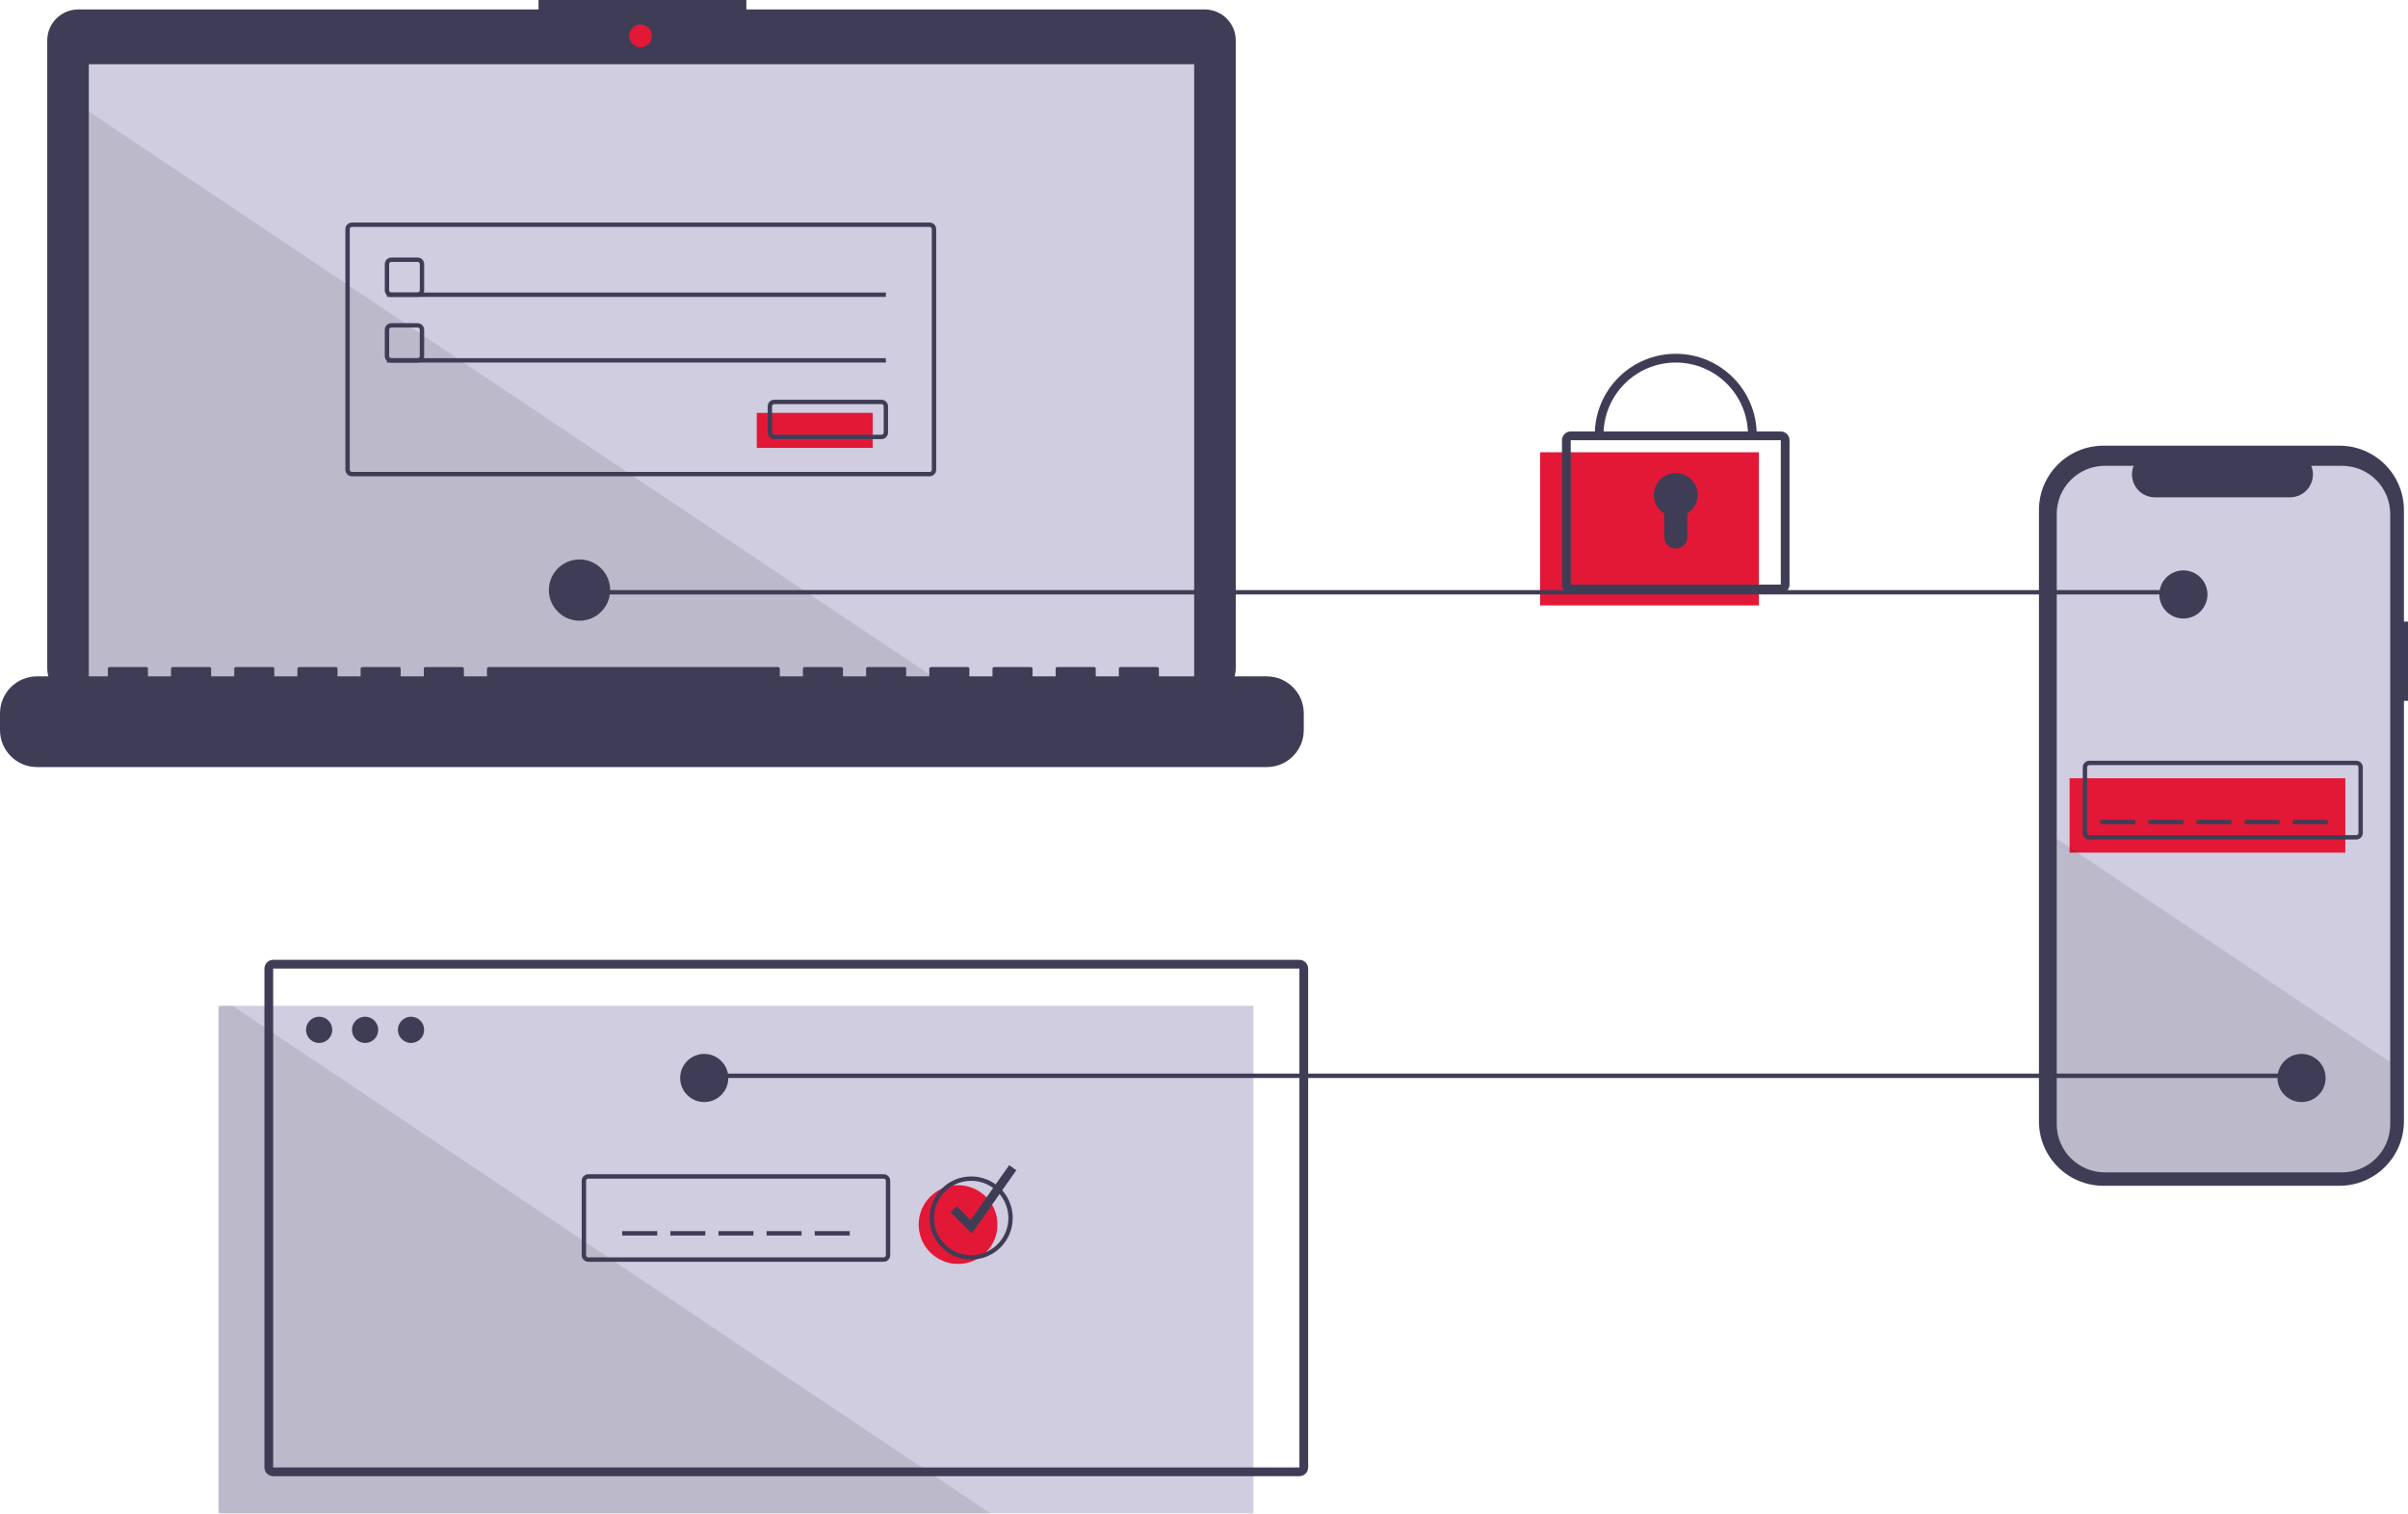
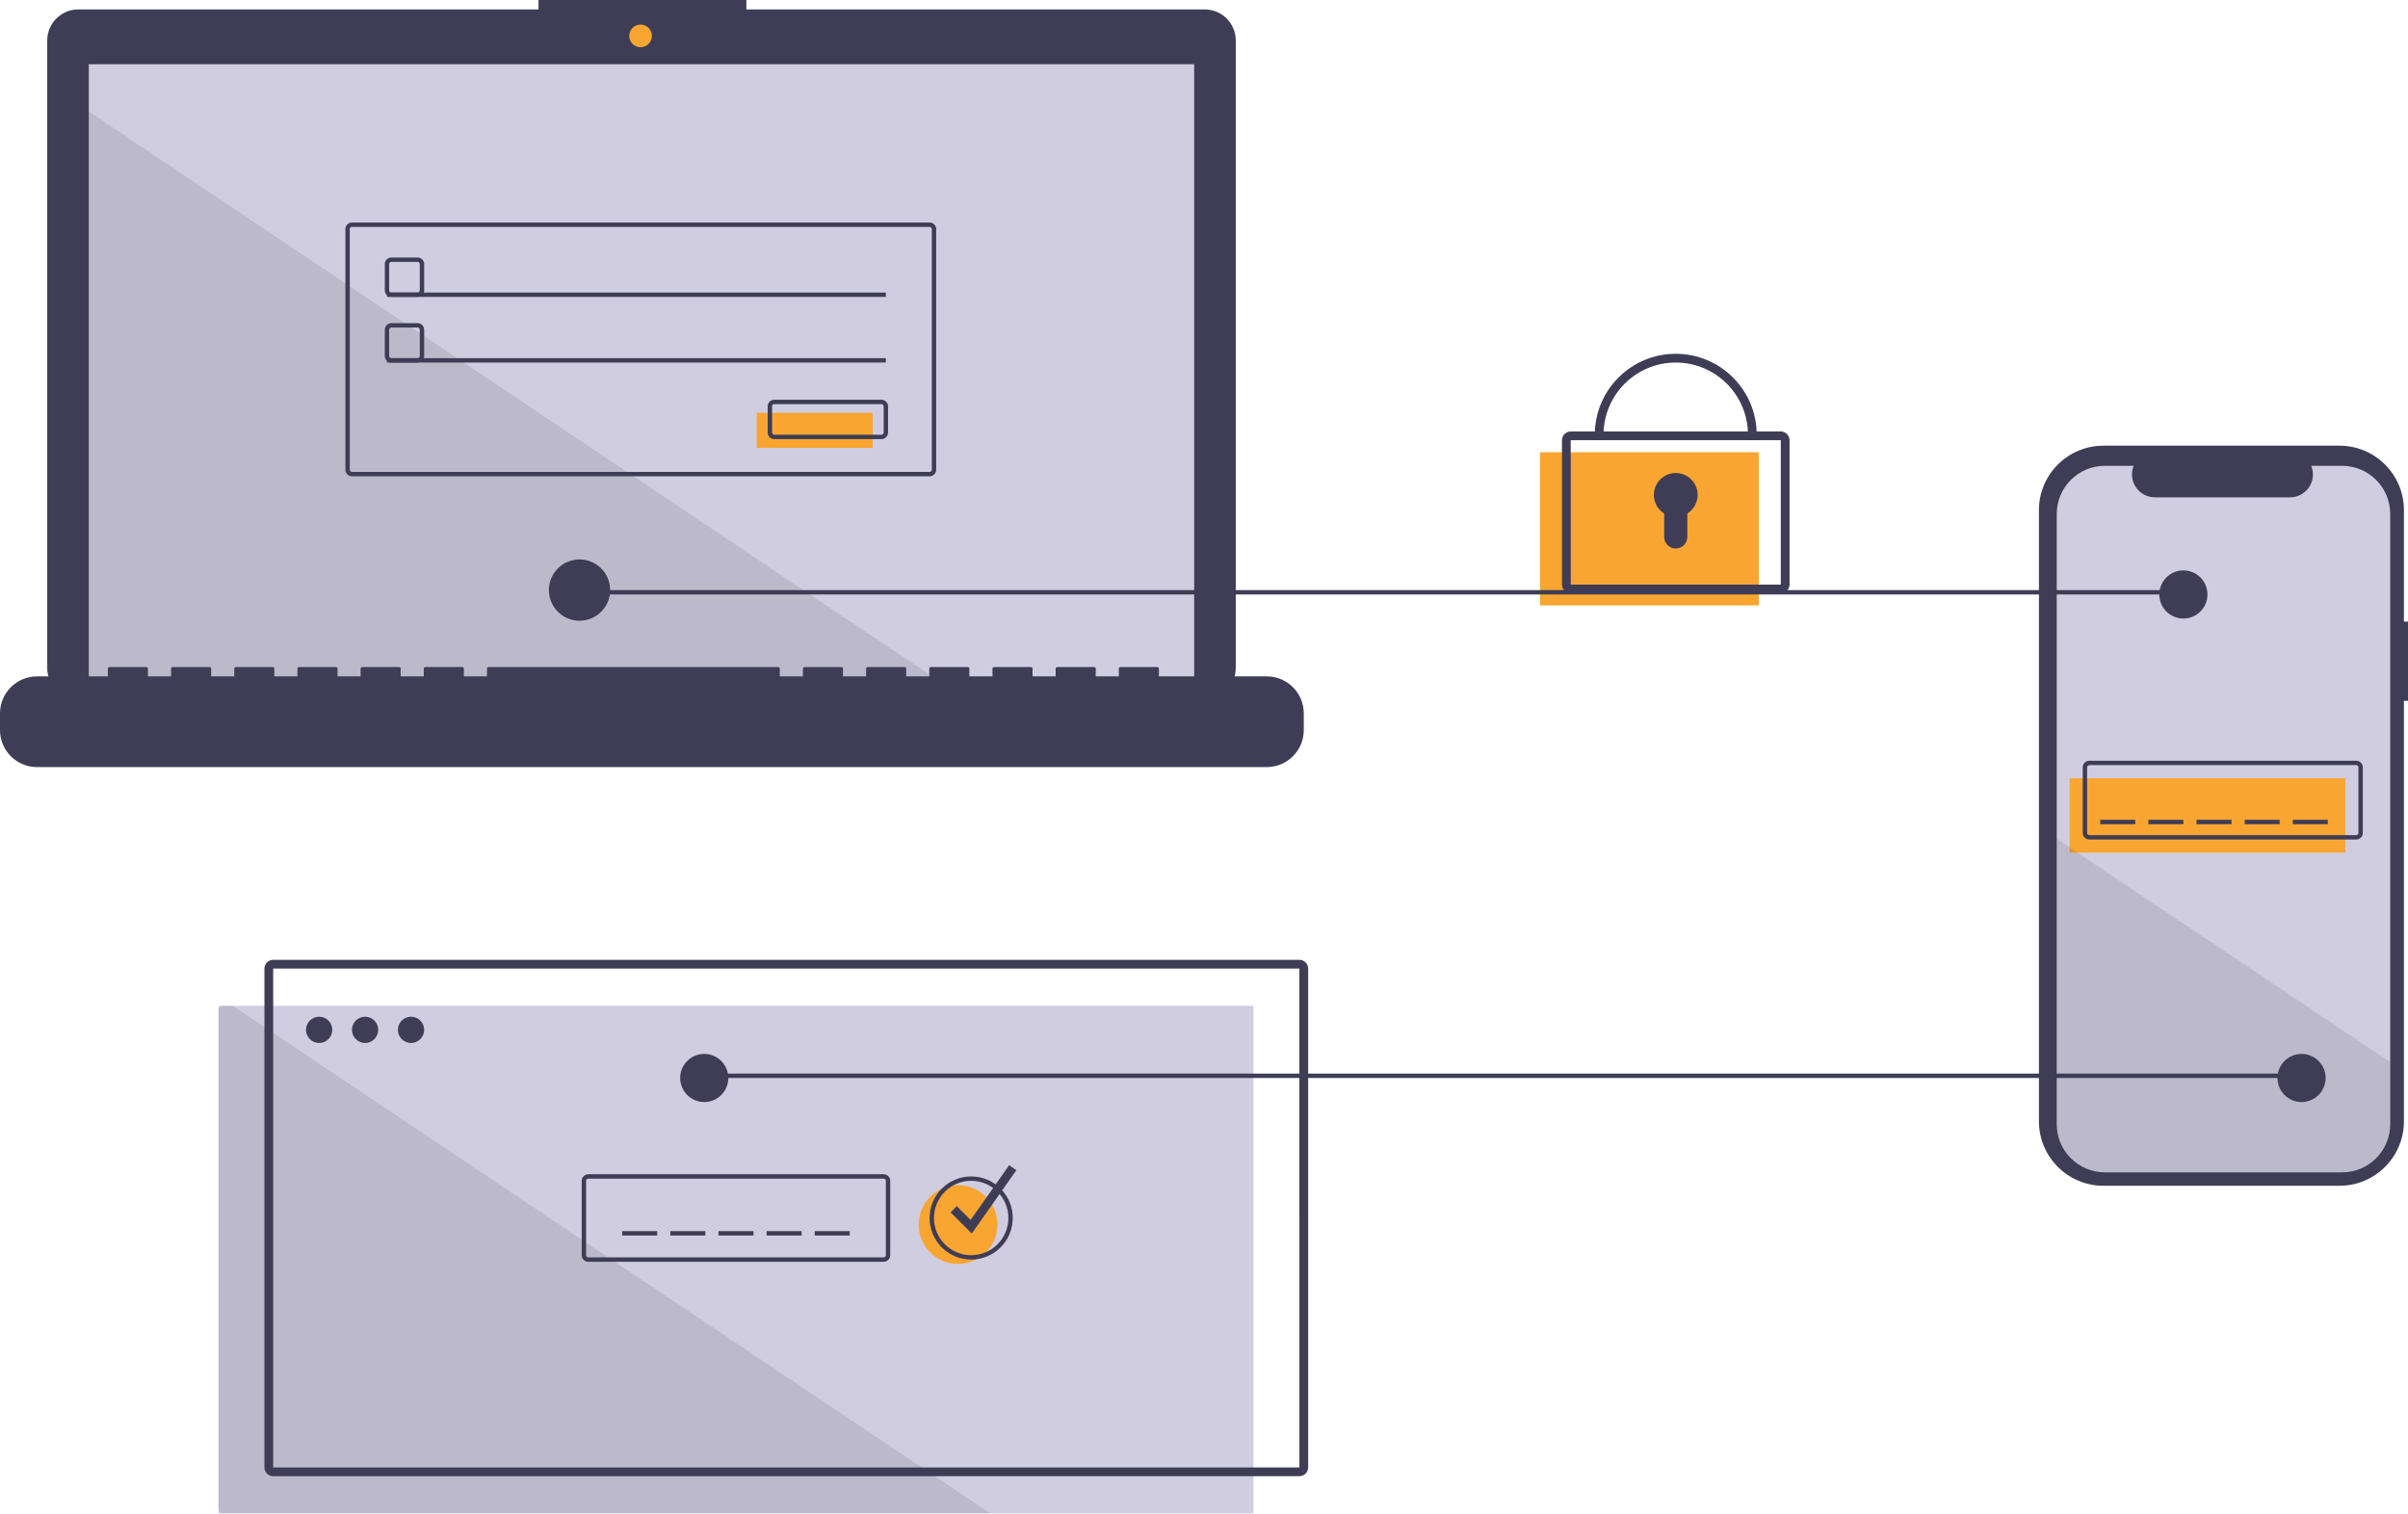
<svg xmlns="http://www.w3.org/2000/svg" data-name="Layer 1" width="1100.501" height="691.707" viewBox="0 0 1100.501 691.707">
  <path d="M1150.25,388.237h-1.859V337.322a29.468,29.468,0,0,0-29.469-29.469H1011.052a29.468,29.468,0,0,0-29.469,29.469V616.648a29.469,29.469,0,0,0,29.469,29.469h107.871a29.469,29.469,0,0,0,29.469-29.469V424.48h1.859Z" transform="translate(-49.74968 -104.1466)" fill="#3f3d56" />
  <path d="M1142.121,339.053v278.92a22.011,22.011,0,0,1-22.01,22.01h-108.39a22.002,22.002,0,0,1-22-22.01v-278.92a22,22,0,0,1,22-22h13.15a10.461,10.461,0,0,0,9.68,14.4h61.8a10.44,10.44,0,0,0,9.68-14.4H1120.111A22.009,22.009,0,0,1,1142.121,339.053Z" transform="translate(-49.74968 -104.1466)" fill="#d0cde1" />
-   <rect x="945.851" y="355.707" width="126" height="34" fill="#e31837" />
+   <rect x="945.851" y="355.707" width="126" height="34" fill="#f8a532" />
  <path d="M1126.601,487.853h-122a3.003,3.003,0,0,1-3-3v-30a3.003,3.003,0,0,1,3-3h122a3.003,3.003,0,0,1,3,3v30A3.003,3.003,0,0,1,1126.601,487.853Zm-122-34a1.001,1.001,0,0,0-1,1v30a1.001,1.001,0,0,0,1,1h122a1.001,1.001,0,0,0,1-1v-30a1.001,1.001,0,0,0-1-1Z" transform="translate(-49.74968 -104.1466)" fill="#3f3d56" />
  <rect x="959.851" y="374.707" width="16" height="2" fill="#3f3d56" />
  <rect x="981.851" y="374.707" width="16" height="2" fill="#3f3d56" />
  <rect x="1003.851" y="374.707" width="16" height="2" fill="#3f3d56" />
  <rect x="1025.851" y="374.707" width="16" height="2" fill="#3f3d56" />
  <rect x="1047.851" y="374.707" width="16" height="2" fill="#3f3d56" />
  <path d="M1142.121,589.613v28.36a22.011,22.011,0,0,1-22.01,22.01h-108.39a22.002,22.002,0,0,1-22-22.01v-130.46Z" transform="translate(-49.74968 -104.1466)" opacity="0.1" />
  <rect x="99.851" y="459.707" width="473" height="232" fill="#d0cde1" />
  <path d="M502.351,795.853H151.601a2.006,2.006,0,0,1-2-2v-228a2.006,2.006,0,0,1,2-2h4.44Z" transform="translate(-49.74968 -104.1466)" opacity="0.1" />
  <rect x="318.851" y="490.707" width="733" height="2" fill="#3f3d56" />
  <path d="M600.343,108.464H390.853v-4.318H295.862v4.318H85.509a14.17,14.17,0,0,0-14.17,14.17V409.491a14.17,14.17,0,0,0,14.17,14.17H600.343a14.17,14.17,0,0,0,14.17-14.17V122.635A14.17,14.17,0,0,0,600.343,108.464Z" transform="translate(-49.74968 -104.1466)" fill="#3f3d56" />
  <rect x="40.591" y="29.357" width="505.17" height="284.98" fill="#d0cde1" />
-   <circle cx="292.744" cy="16.407" r="5.181" fill="#e31837" />
+   <circle cx="292.744" cy="16.407" r="5.181" fill="#f8a532" />
  <path d="M240.601,239.853h-12a3.003,3.003,0,0,1-3-3v-12a3.003,3.003,0,0,1,3-3h12a3.003,3.003,0,0,1,3,3v12A3.003,3.003,0,0,1,240.601,239.853Zm-12-16a1.001,1.001,0,0,0-1,1v12a1.001,1.001,0,0,0,1,1h12a1.001,1.001,0,0,0,1-1v-12a1.001,1.001,0,0,0-1-1Z" transform="translate(-49.74968 -104.1466)" fill="#3f3d56" />
  <rect x="176.851" y="133.707" width="228" height="2" fill="#3f3d56" />
-   <rect x="345.851" y="188.707" width="53" height="16" fill="#e31837" />
+   <rect x="345.851" y="188.707" width="53" height="16" fill="#f8a532" />
  <path d="M452.601,304.853h-49a3.003,3.003,0,0,1-3-3v-12a3.003,3.003,0,0,1,3-3h49a3.003,3.003,0,0,1,3,3v12A3.003,3.003,0,0,1,452.601,304.853Zm-49-16a1.001,1.001,0,0,0-1,1v12a1.001,1.001,0,0,0,1,1h49a1.001,1.001,0,0,0,1-1v-12a1.001,1.001,0,0,0-1-1Z" transform="translate(-49.74968 -104.1466)" fill="#3f3d56" />
-   <rect x="703.851" y="206.707" width="100" height="70" fill="#e31837" />
+   <rect x="703.851" y="206.707" width="100" height="70" fill="#f8a532" />
  <path d="M863.601,375.353h-96a4.004,4.004,0,0,1-4-4v-66a4.004,4.004,0,0,1,4-4h96a4.004,4.004,0,0,1,4,4v66A4.004,4.004,0,0,1,863.601,375.353Zm-96-70v66H863.604l-.003-66Z" transform="translate(-49.74968 -104.1466)" fill="#3f3d56" />
  <path d="M852.601,302.853h-4a33,33,0,1,0-66,0h-4a37,37,0,1,1,74,0Z" transform="translate(-49.74968 -104.1466)" fill="#3f3d56" />
  <path d="M825.601,330.353a10,10,0,1,0-15.294,8.473V349.559a5.294,5.294,0,0,0,5.294,5.294h0a5.294,5.294,0,0,0,5.294-5.294V338.826A9.983,9.983,0,0,0,825.601,330.353Z" transform="translate(-49.74968 -104.1466)" fill="#3f3d56" />
  <rect x="284.351" y="562.707" width="16" height="2" fill="#3f3d56" />
  <rect x="306.351" y="562.707" width="16" height="2" fill="#3f3d56" />
  <rect x="328.351" y="562.707" width="16" height="2" fill="#3f3d56" />
  <rect x="350.351" y="562.707" width="16" height="2" fill="#3f3d56" />
  <rect x="372.351" y="562.707" width="16" height="2" fill="#3f3d56" />
  <path d="M643.601,778.854H174.601a4.004,4.004,0,0,1-4-4v-228a4.004,4.004,0,0,1,4-4H643.601a4.004,4.004,0,0,1,4,4v228A4.004,4.004,0,0,1,643.601,778.854Zm-469-232v228H643.604l-.003-228Z" transform="translate(-49.74968 -104.1466)" fill="#3f3d56" />
  <circle cx="145.851" cy="470.707" r="6" fill="#3f3d56" />
  <circle cx="166.851" cy="470.707" r="6" fill="#3f3d56" />
  <circle cx="187.851" cy="470.707" r="6" fill="#3f3d56" />
  <path d="M453.601,680.853h-135a3.003,3.003,0,0,1-3-3v-34a3.003,3.003,0,0,1,3-3h135a3.003,3.003,0,0,1,3,3v34A3.003,3.003,0,0,1,453.601,680.853Zm-135-38a1.001,1.001,0,0,0-1,1v34a1.001,1.001,0,0,0,1,1h135a1.001,1.001,0,0,0,1-1v-34a1.001,1.001,0,0,0-1-1Z" transform="translate(-49.74968 -104.1466)" fill="#3f3d56" />
-   <circle cx="437.851" cy="559.707" r="18" fill="#e31837" />
+   <circle cx="437.851" cy="559.707" r="18" fill="#f8a532" />
  <path d="M493.601,679.853a19,19,0,1,1,19-19A19.022,19.022,0,0,1,493.601,679.853Zm0-36a17,17,0,1,0,17,17A17.019,17.019,0,0,0,493.601,643.853Z" transform="translate(-49.74968 -104.1466)" fill="#3f3d56" />
  <polygon points="444.118 563.803 434.437 554.121 437.265 551.293 443.584 557.611 461.216 532.555 464.487 534.858 444.118 563.803" fill="#3f3d56" />
  <polygon points="433.761 314.337 40.591 314.337 40.591 50.947 433.761 314.337" opacity="0.1" />
  <path d="M628.697,413.298H579.395v-3.552a.704.704,0,0,0-.704-.704H561.787a.704.704,0,0,0-.704.704v3.552H550.518v-3.552a.704.704,0,0,0-.704-.704H532.91a.704.704,0,0,0-.704.704v3.552H521.641v-3.552a.704.704,0,0,0-.704-.704H504.033a.704.704,0,0,0-.704.704v3.552H492.764v-3.552a.704.704,0,0,0-.704-.704H475.157a.704.704,0,0,0-.704.704v3.552H463.887v-3.552a.704.704,0,0,0-.704-.704H446.28a.704.704,0,0,0-.704.704v3.552H435.01v-3.552a.704.704,0,0,0-.704-.704H417.403a.704.704,0,0,0-.704.704v3.552H406.134v-3.552a.704.704,0,0,0-.704-.704H273.018a.704.704,0,0,0-.704.704v3.552H261.749v-3.552a.704.704,0,0,0-.704-.704H244.141a.704.704,0,0,0-.704.704v3.552H232.872v-3.552a.704.704,0,0,0-.704-.704H215.264a.704.704,0,0,0-.704.704v3.552H203.995v-3.552a.704.704,0,0,0-.704-.704H186.387a.704.704,0,0,0-.704.704v3.552H175.118v-3.552a.704.704,0,0,0-.704-.704H157.51a.704.704,0,0,0-.704.704v3.552H146.241v-3.552a.704.704,0,0,0-.704-.704H128.633a.704.704,0,0,0-.704.704v3.552H117.364v-3.552a.704.704,0,0,0-.704-.704H99.756a.704.704,0,0,0-.704.704v3.552H66.653A16.904,16.904,0,0,0,49.75,430.202v7.643a16.904,16.904,0,0,0,16.904,16.904H628.697A16.904,16.904,0,0,0,645.601,437.845V430.202A16.904,16.904,0,0,0,628.697,413.298Z" transform="translate(-49.74968 -104.1466)" fill="#3f3d56" />
  <path d="M474.601,321.853h-264a3.003,3.003,0,0,1-3-3v-110a3.003,3.003,0,0,1,3-3h264a3.003,3.003,0,0,1,3,3v110A3.003,3.003,0,0,1,474.601,321.853Zm-264-114a1.001,1.001,0,0,0-1,1v110a1.001,1.001,0,0,0,1,1h264a1.001,1.001,0,0,0,1-1v-110a1.001,1.001,0,0,0-1-1Z" transform="translate(-49.74968 -104.1466)" fill="#3f3d56" />
  <path d="M240.601,269.853h-12a3.003,3.003,0,0,1-3-3v-12a3.003,3.003,0,0,1,3-3h12a3.003,3.003,0,0,1,3,3v12A3.003,3.003,0,0,1,240.601,269.853Zm-12-16a1.001,1.001,0,0,0-1,1v12a1.001,1.001,0,0,0,1,1h12a1.001,1.001,0,0,0,1-1v-12a1.001,1.001,0,0,0-1-1Z" transform="translate(-49.74968 -104.1466)" fill="#3f3d56" />
  <rect x="176.851" y="163.707" width="228" height="2" fill="#3f3d56" />
  <rect x="264.851" y="269.707" width="733" height="2" fill="#3f3d56" />
  <circle cx="264.851" cy="269.707" r="14" fill="#3f3d56" />
  <circle cx="997.851" cy="271.707" r="11" fill="#3f3d56" />
  <circle cx="1051.851" cy="492.707" r="11" fill="#3f3d56" />
  <circle cx="321.851" cy="492.707" r="11" fill="#3f3d56" />
</svg>
